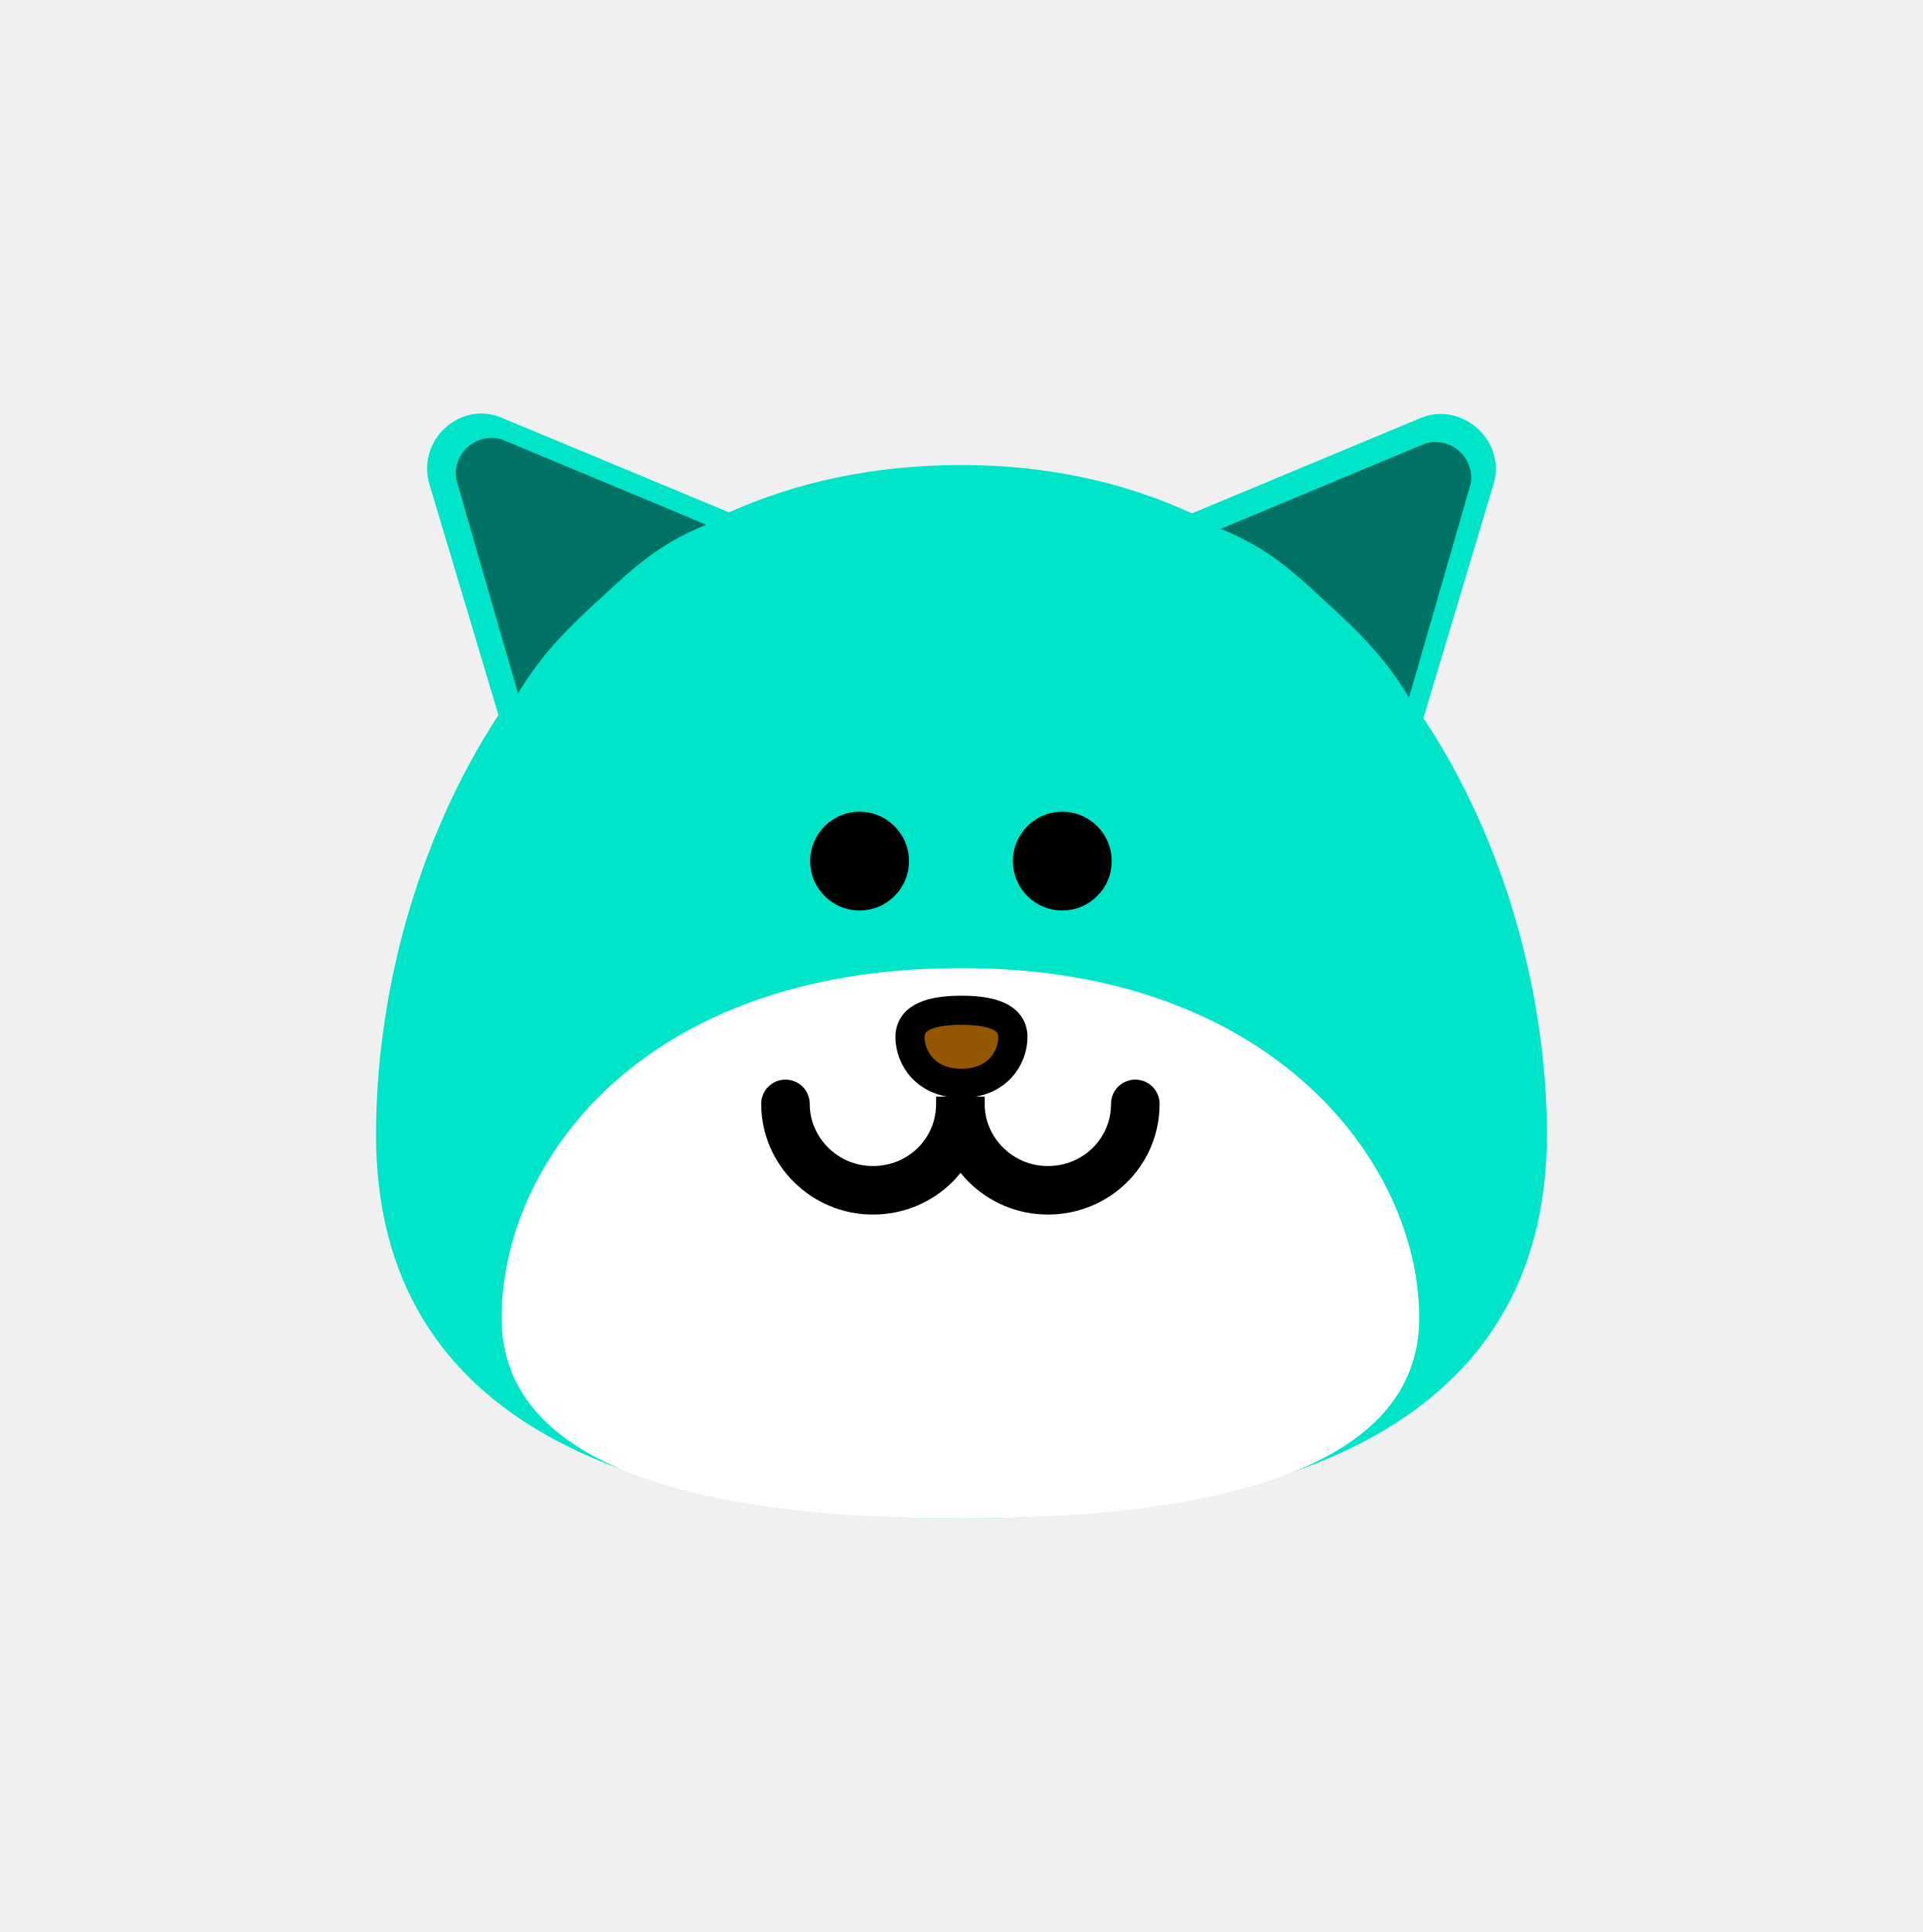
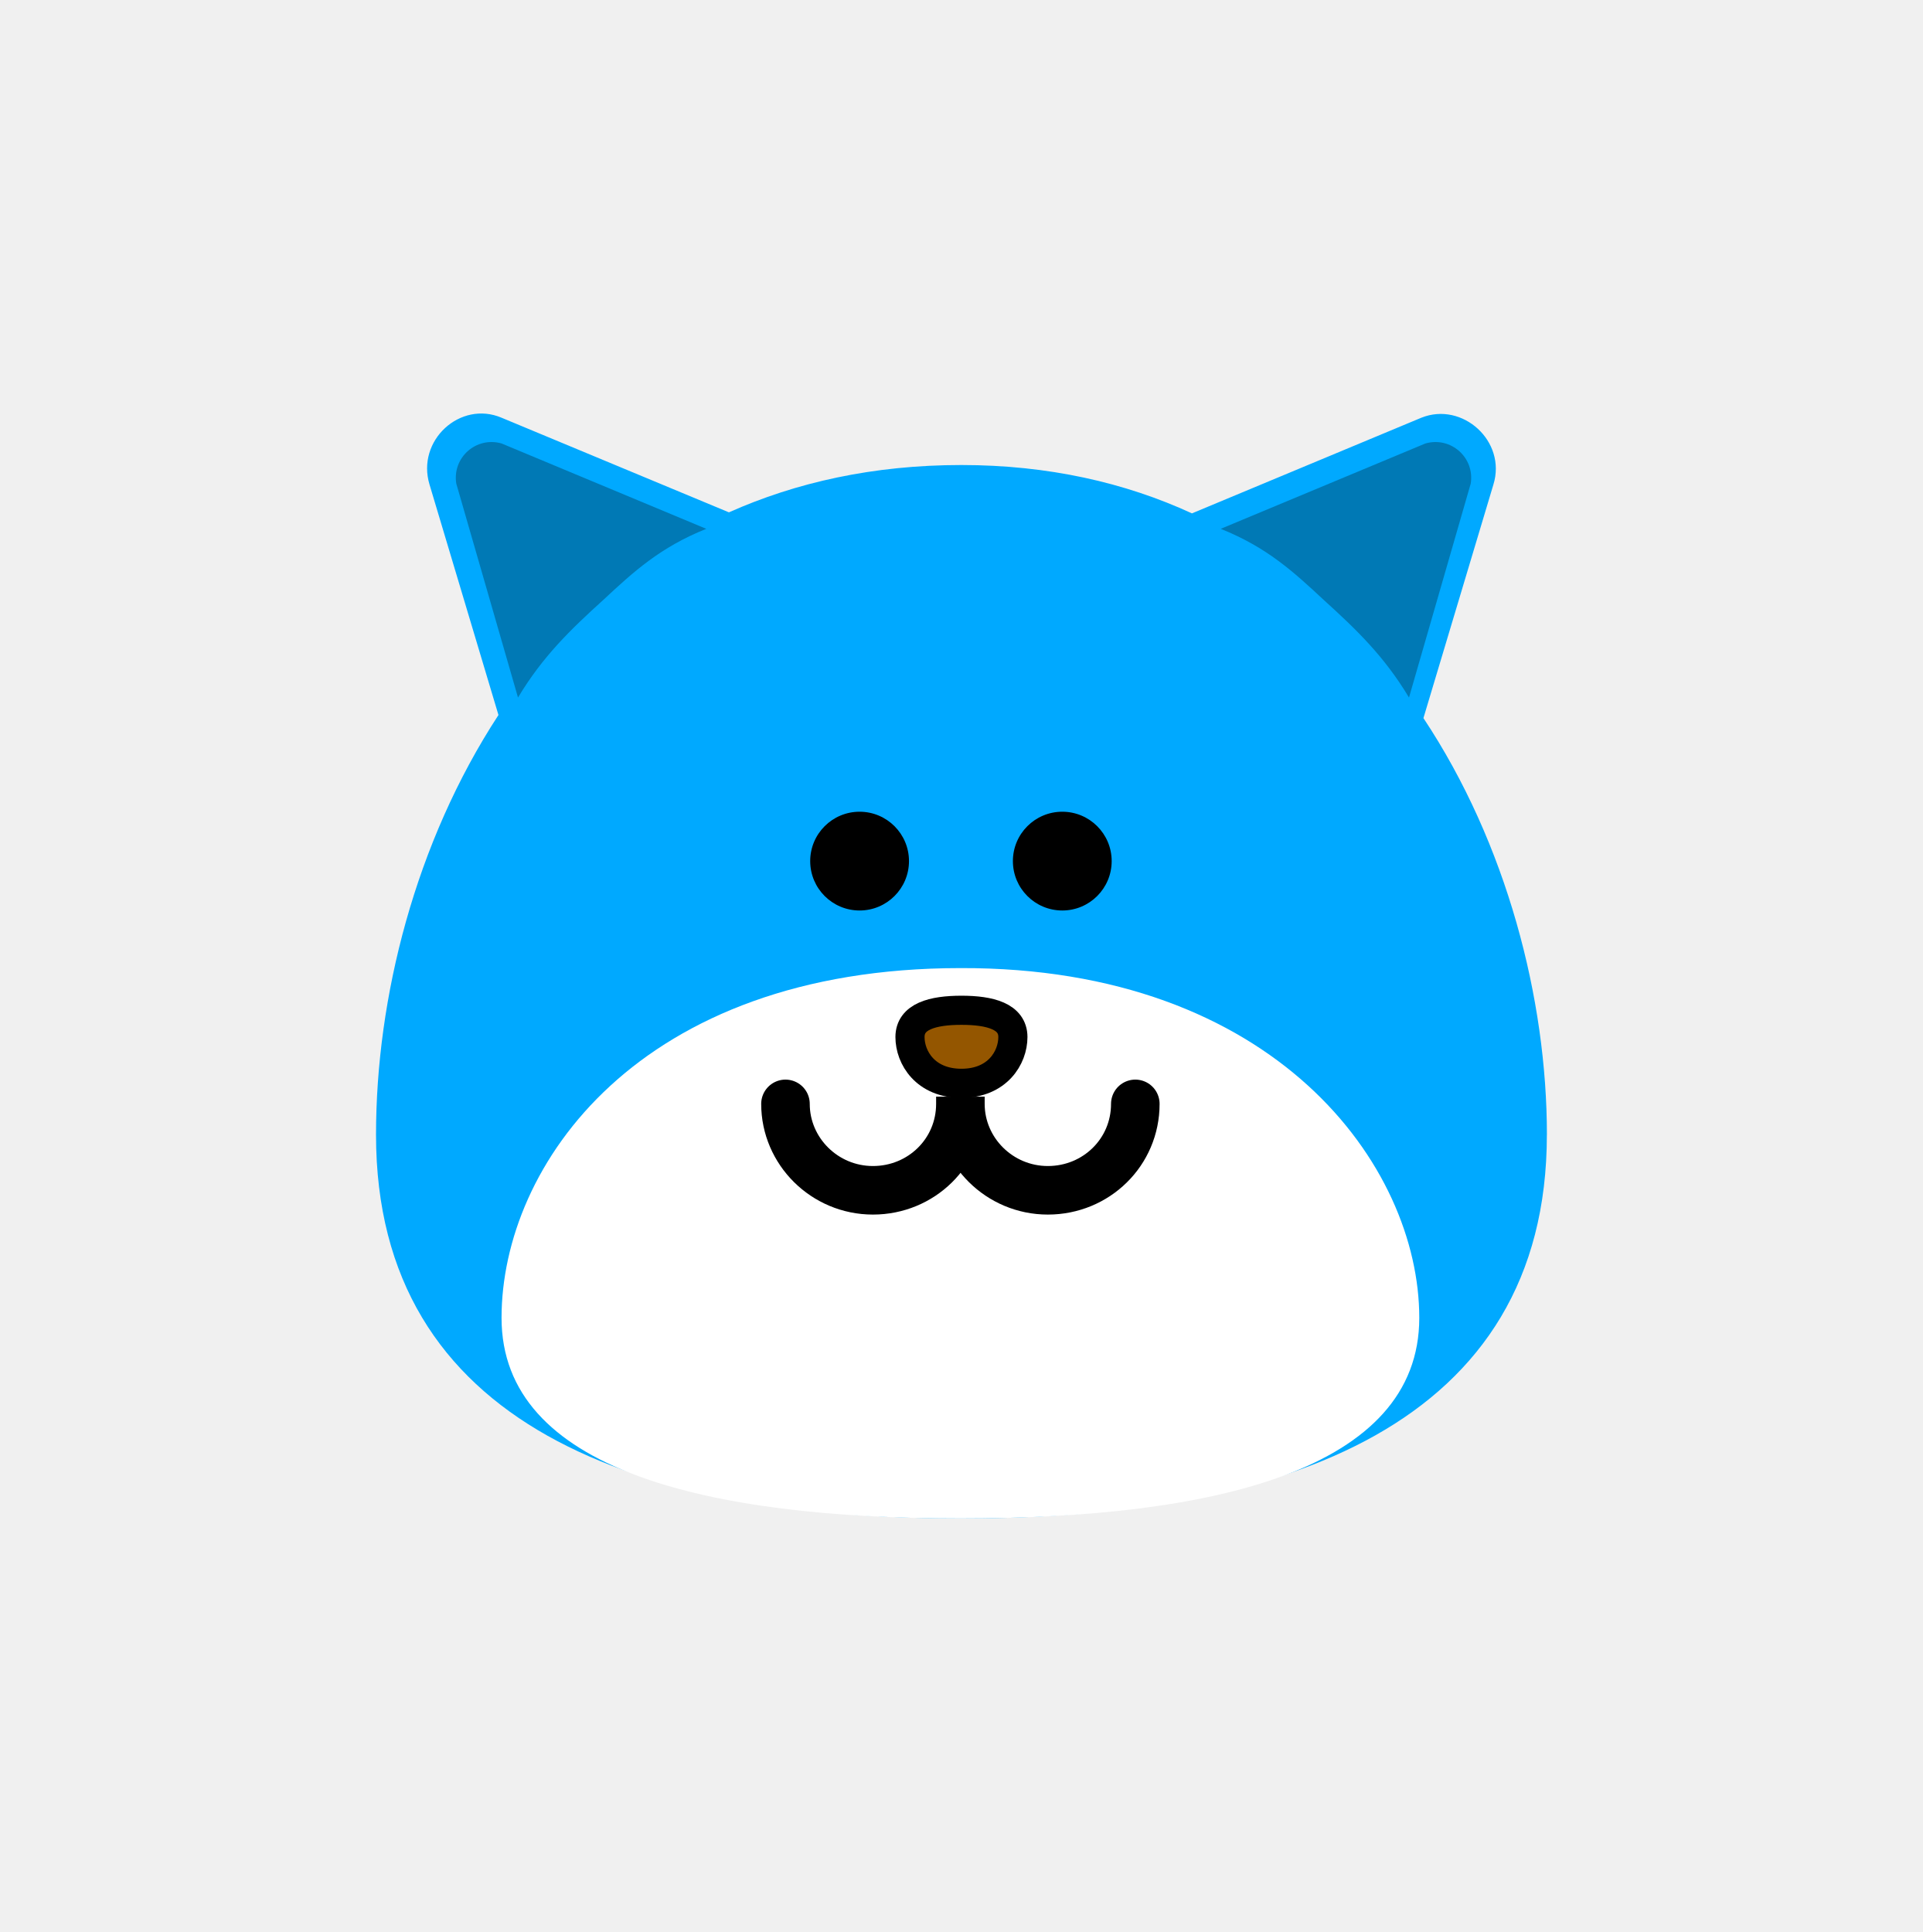
<svg xmlns="http://www.w3.org/2000/svg" version="1.1" width="99.002" height="99.485" viewBox="0,0,99.002,99.485">
  <g transform="translate(-190.4992,-130.2576)">
    <g data-paper-data="{&quot;isPaintingLayer&quot;:true}" fill-rule="nonzero" stroke-linejoin="miter" stroke-miterlimit="10" stroke-dasharray="" stroke-dashoffset="0" style="mix-blend-mode: normal">
-       <path d="M270.141,188.689c0,14.938 -13.508,19.759 -30.141,19.759c-16.633,0 -30.141,-4.767 -30.141,-19.759c0,-7.045 2.013,-15.044 6.304,-21.613l-3.549,-11.866c-0.689,-2.278 1.589,-4.344 3.708,-3.443l11.707,4.873c3.443,-1.536 7.416,-2.437 11.972,-2.437c4.45,0 8.423,0.901 11.866,2.49l11.813,-4.926c2.119,-0.848 4.397,1.218 3.708,3.443l-3.602,12.025c4.291,6.463 6.357,14.461 6.357,21.454z" fill="#00e4c9" stroke="none" stroke-width="1" stroke-linecap="butt" />
+       <path d="M270.141,188.689c0,14.938 -13.508,19.759 -30.141,19.759c-16.633,0 -30.141,-4.767 -30.141,-19.759c0,-7.045 2.013,-15.044 6.304,-21.613l-3.549,-11.866c-0.689,-2.278 1.589,-4.344 3.708,-3.443l11.707,4.873c3.443,-1.536 7.416,-2.437 11.972,-2.437c4.45,0 8.423,0.901 11.866,2.49l11.813,-4.926c2.119,-0.848 4.397,1.218 3.708,3.443l-3.602,12.025c4.291,6.463 6.357,14.461 6.357,21.454z" fill="#00a9ff" stroke="none" stroke-width="1" stroke-linecap="butt" />
      <path d="M263.572,198.118c0,7.84 -10.594,10.33 -23.625,10.33c-13.031,0 -23.625,-2.49 -23.625,-10.33c0,-7.84 7.045,-18.01 23.625,-18.01c16.209,-0.053 23.625,10.171 23.625,18.01z" fill="#ffffff" stroke="none" stroke-width="1" stroke-linecap="butt" />
      <path d="M237.351,183.657c0,-1.059 1.165,-1.377 2.649,-1.377c1.483,0 2.649,0.318 2.649,1.377c0,1.059 -0.795,2.384 -2.649,2.384c-1.854,0 -2.649,-1.324 -2.649,-2.384z" fill="#945600" stroke="#000000" stroke-width="1.5" stroke-linecap="butt" />
      <path d="M248.952,187.1c0,2.49 -2.013,4.45 -4.503,4.45c-2.49,0 -4.503,-2.013 -4.503,-4.45c0,-0.106 0,-0.106 0,-0.106c0,-0.159 0,-0.265 0,-0.265c0,0 0,0.106 0,0.265c0,0 0,0 0,0.106c0,2.49 -2.013,4.45 -4.503,4.45c-2.49,0 -4.503,-2.013 -4.503,-4.45" fill="none" stroke="#000000" stroke-width="2.5" stroke-linecap="round" />
      <path d="M232.213,174.599c0,-1.404 1.138,-2.543 2.543,-2.543c1.404,0 2.543,1.138 2.543,2.543c0,1.404 -1.138,2.543 -2.543,2.543c-1.404,0 -2.543,-1.138 -2.543,-2.543z" fill="#000000" stroke="none" stroke-width="1" stroke-linecap="butt" />
      <path d="M242.649,174.599c0,-1.404 1.138,-2.543 2.543,-2.543c1.404,0 2.543,1.138 2.543,2.543c0,1.404 -1.138,2.543 -2.543,2.543c-1.404,0 -2.543,-1.138 -2.543,-2.543z" fill="#000000" stroke="none" stroke-width="1" stroke-linecap="butt" />
-       <path d="M221.566,160.931c-1.695,1.536 -3.125,2.913 -4.397,5.032l-3.178,-11.018c-0.212,-1.324 1.006,-2.437 2.331,-2.066l10.541,4.397c-2.384,0.954 -3.761,2.225 -5.297,3.655z" fill="#007365" stroke="none" stroke-width="1" stroke-linecap="butt" />
-       <path d="M253.349,157.489l10.541,-4.397c1.324,-0.371 2.543,0.742 2.331,2.066l-3.178,11.018c-1.271,-2.119 -2.702,-3.496 -4.397,-5.032c-1.536,-1.43 -2.913,-2.702 -5.297,-3.655z" fill="#007365" stroke="none" stroke-width="1" stroke-linecap="butt" />
+       <path d="M221.566,161.144c-1.695,1.536 -3.125,2.913 -4.397,5.032l-3.178,-11.018c-0.212,-1.324 1.006,-2.437 2.331,-2.066l10.541,4.397c-2.384,0.954 -3.761,2.225 -5.297,3.655z" fill="#0079b5" stroke="none" stroke-width="1" stroke-linecap="butt" />
+       <path d="M253.349,157.489l10.541,-4.397c1.324,-0.371 2.543,0.742 2.331,2.066l-3.178,11.018c-1.271,-2.119 -2.702,-3.496 -4.397,-5.032c-1.536,-1.43 -2.913,-2.702 -5.297,-3.655z" fill="#0079b5" stroke="none" stroke-width="1" stroke-linecap="butt" />
      <path d="M190.499,229.742v-99.485h99.002v99.485z" fill="none" stroke="#ff0000" stroke-width="0" stroke-linecap="butt" />
    </g>
  </g>
</svg>
